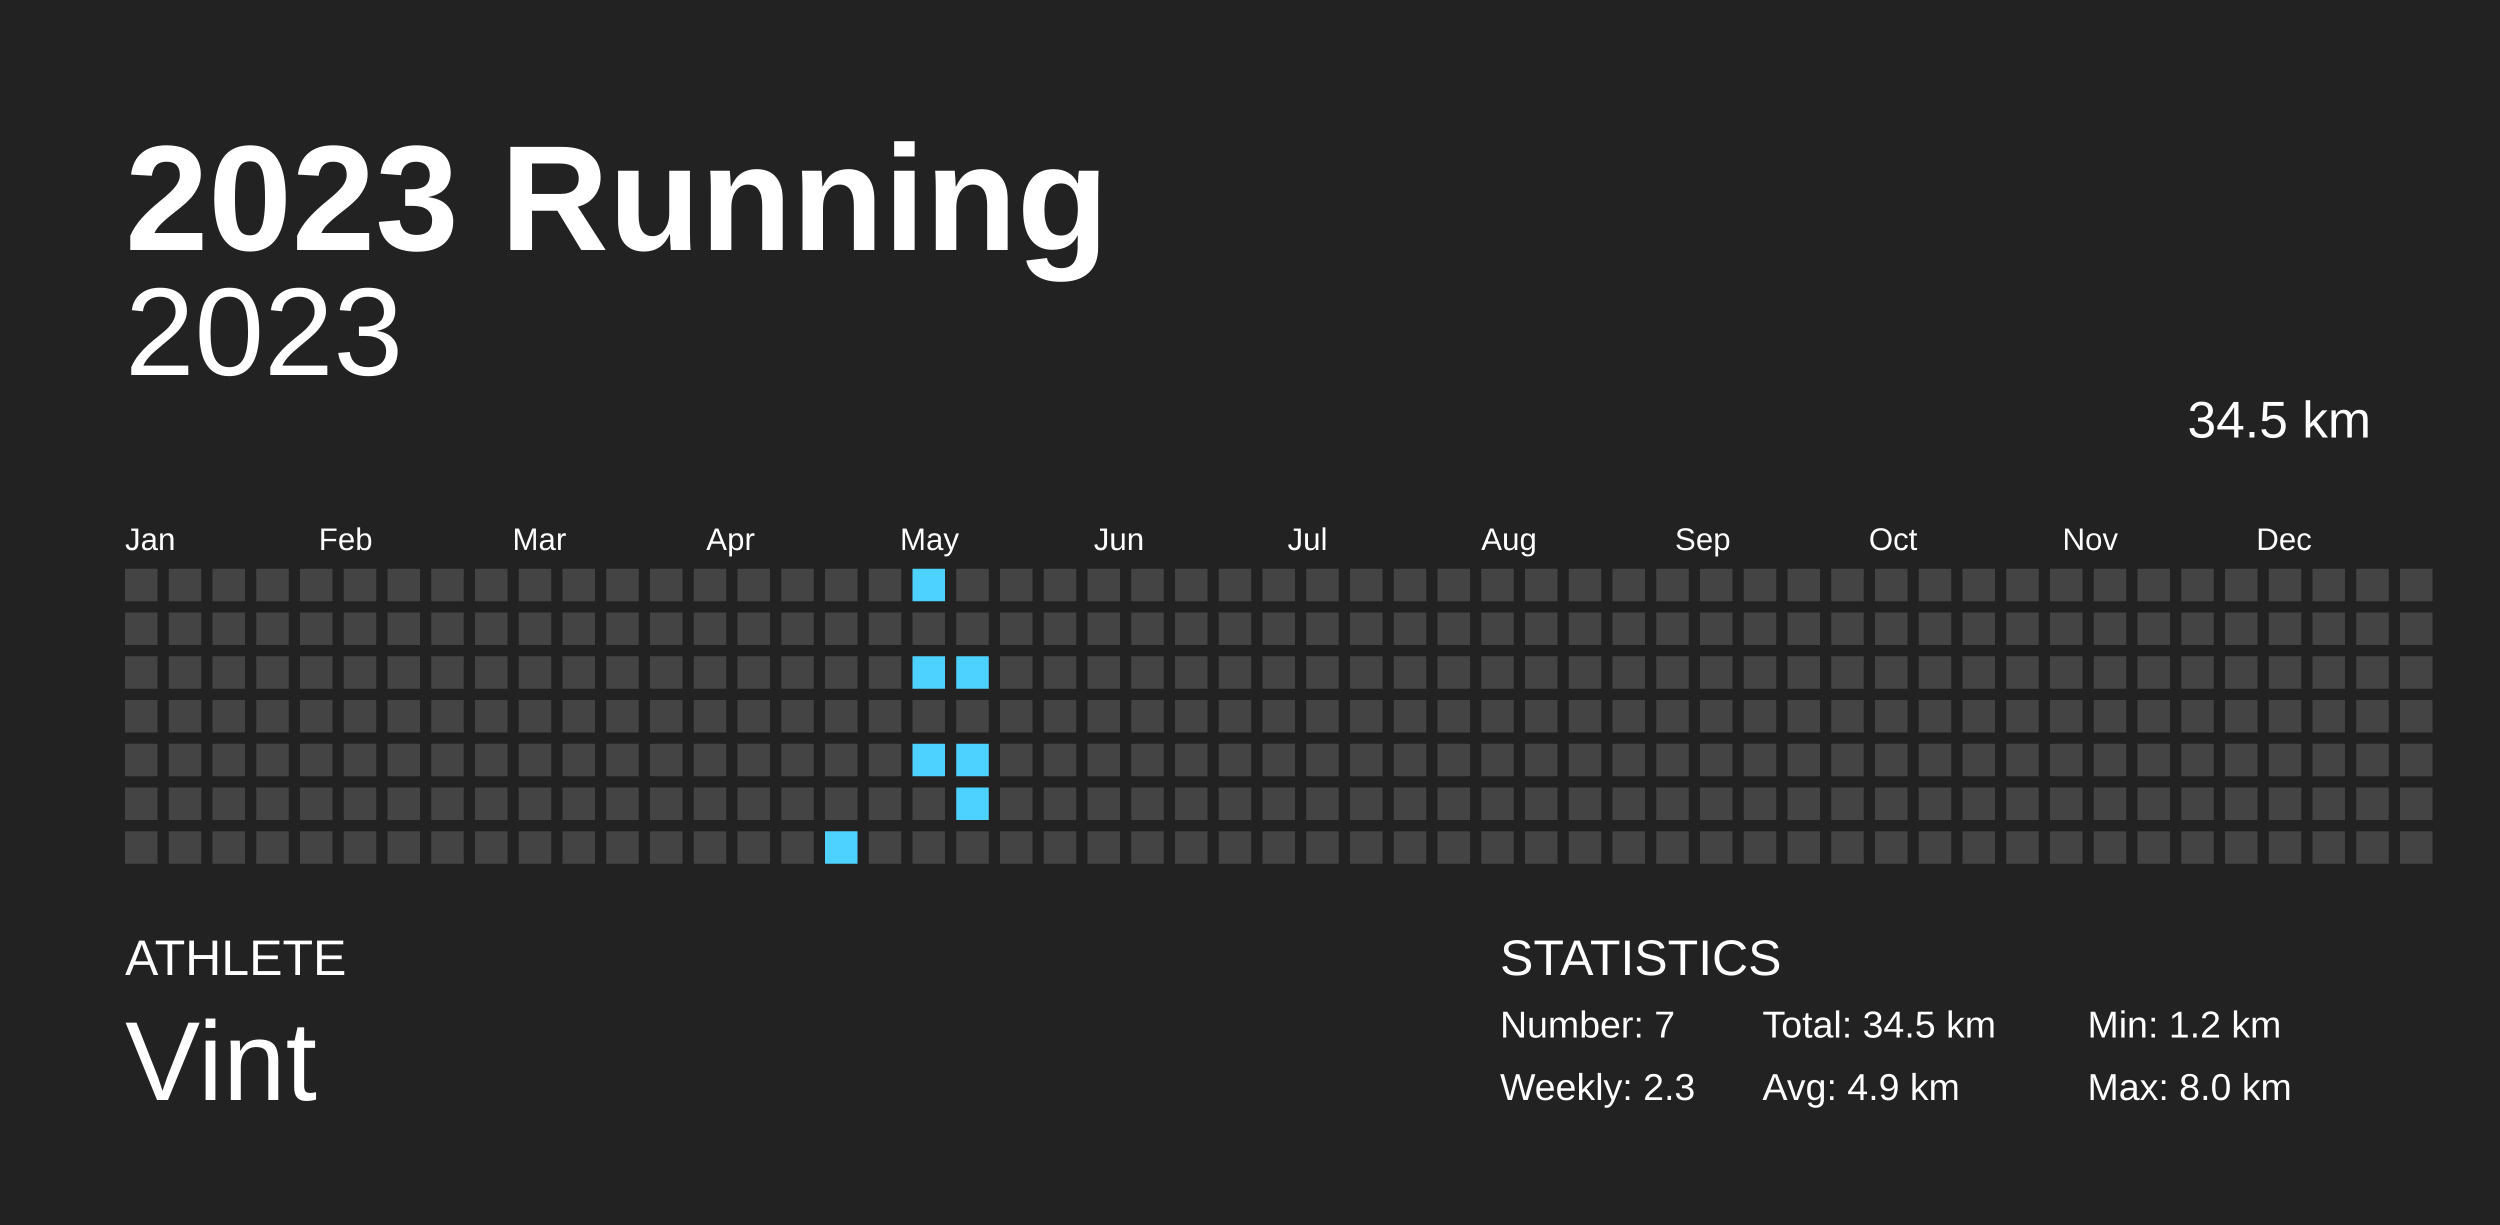
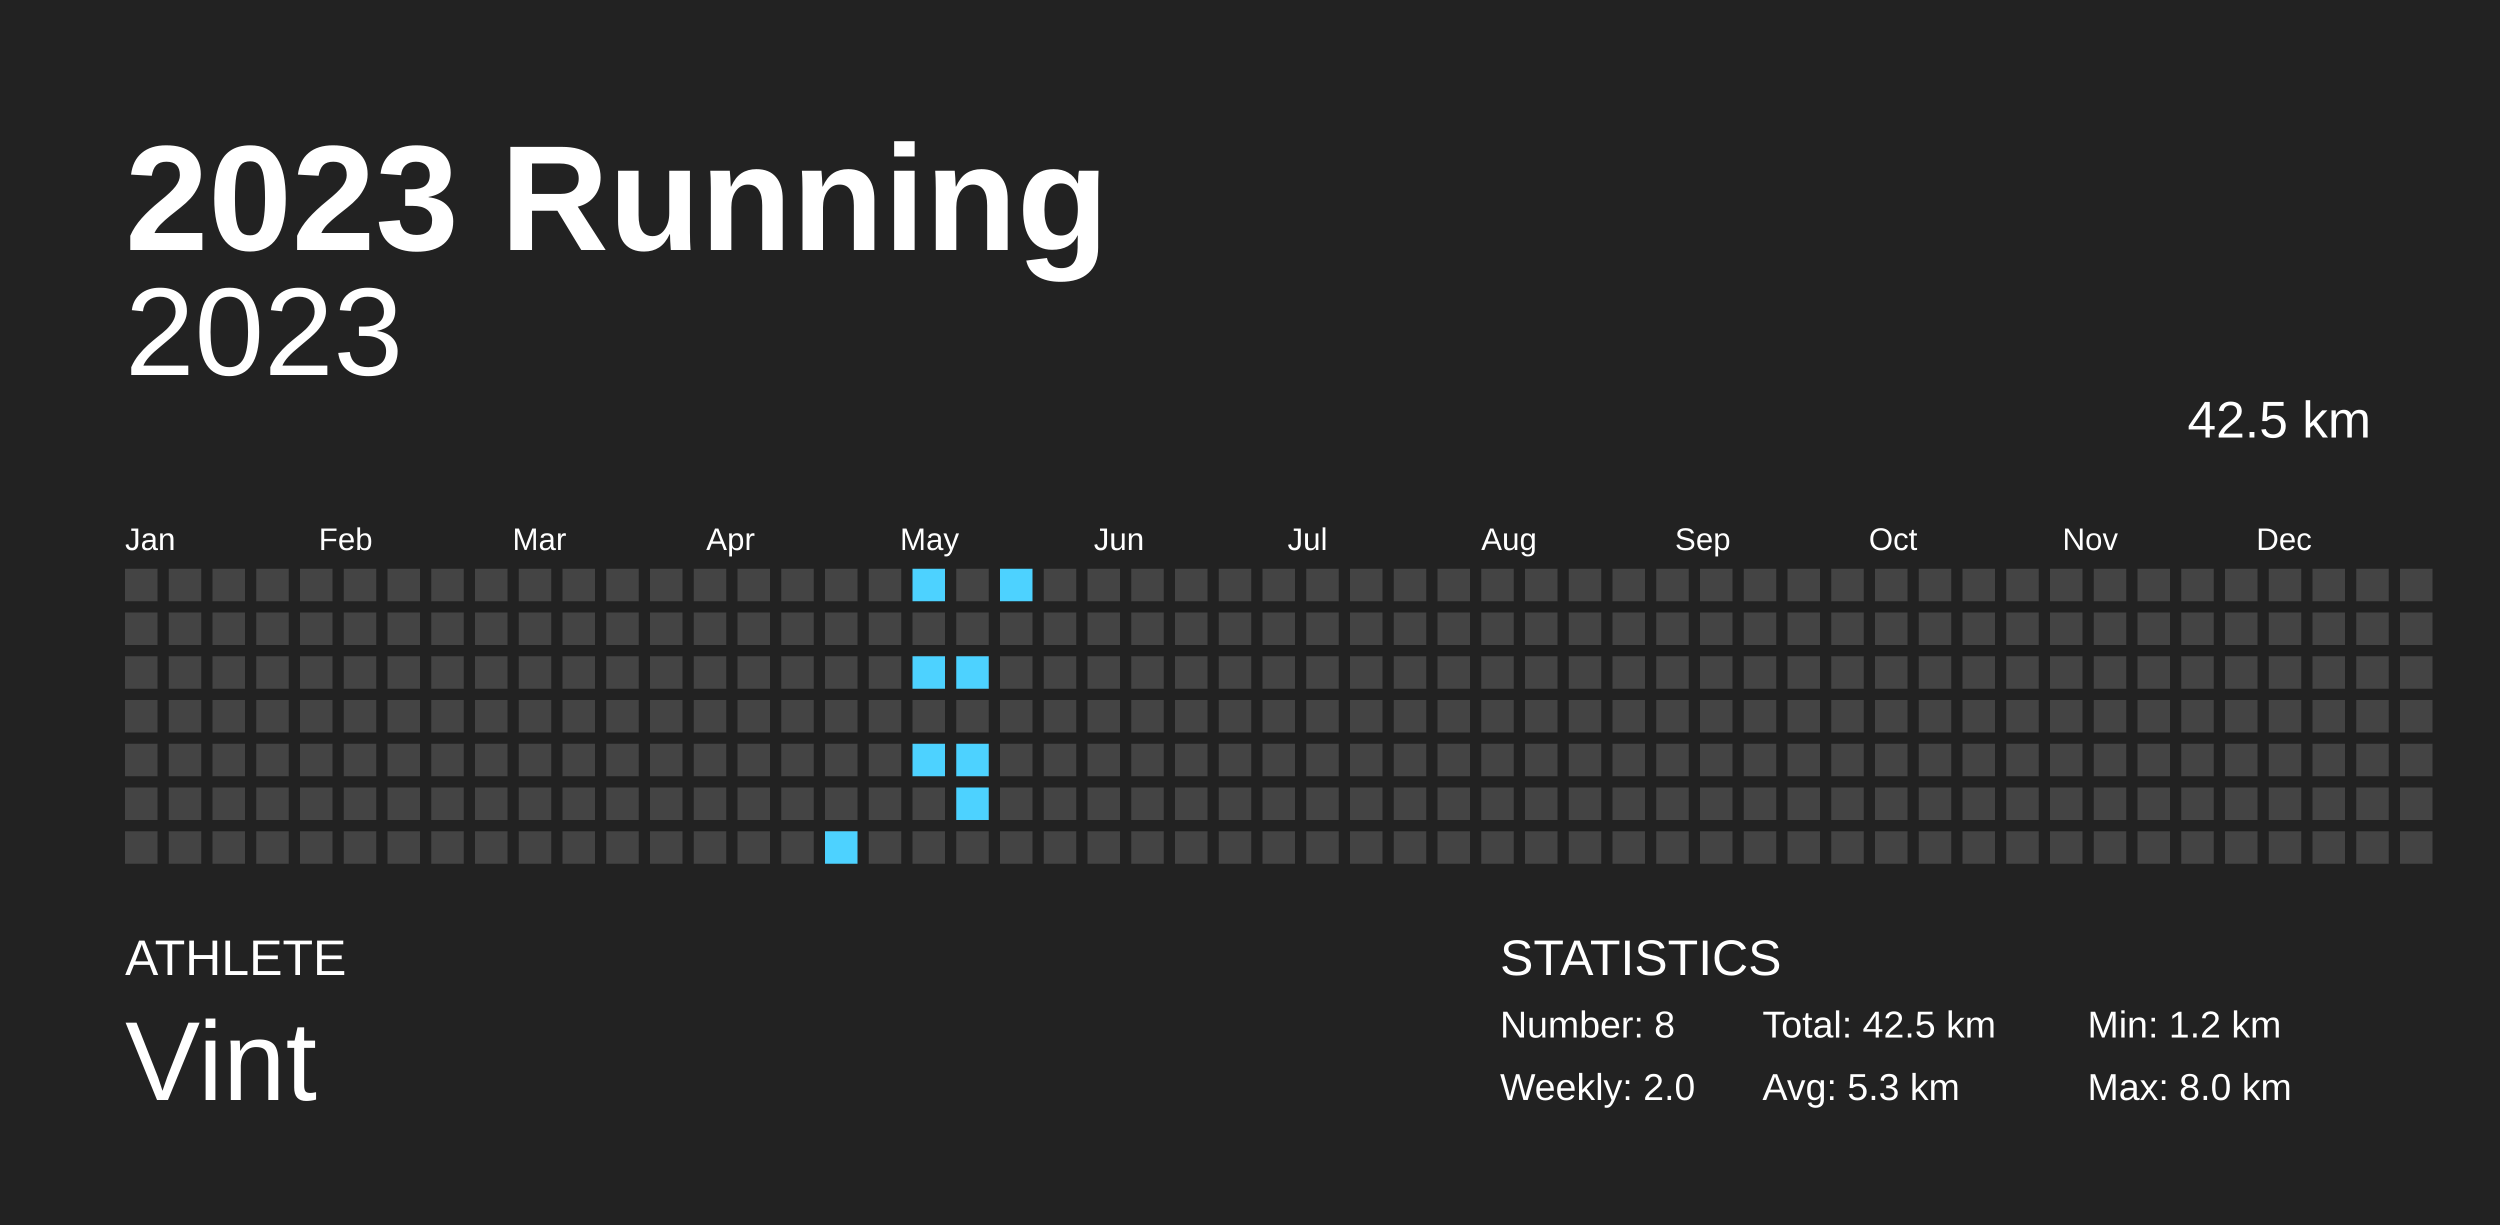
<svg xmlns="http://www.w3.org/2000/svg" baseProfile="full" height="98mm" version="1.1" viewBox="0,0,200,98" width="200mm">
  <defs />
  <rect fill="#222222" height="98" width="200" x="0" y="0" />
  <text fill="#FFFFFF" style="font-size:12px; font-family:Arial; font-weight:bold;" x="10" y="20">2023 Running</text>
  <text fill="#FFFFFF" style="font-size:4px; font-family:Arial" x="10" y="78">ATHLETE</text>
  <text fill="#FFFFFF" style="font-size:9px; font-family:Arial" x="10" y="88">Vint</text>
  <text fill="#FFFFFF" style="font-size:4px; font-family:Arial" x="120" y="78">STATISTICS</text>
-   <text fill="#FFFFFF" style="font-size:3px; font-family:Arial" x="120" y="83">Number: 7</text>
-   <text fill="#FFFFFF" style="font-size:3px; font-family:Arial" x="120" y="88">Weekly: 2.3</text>
-   <text fill="#FFFFFF" style="font-size:3px; font-family:Arial" x="141" y="83">Total: 34.5 km</text>
-   <text fill="#FFFFFF" style="font-size:3px; font-family:Arial" x="141" y="88">Avg: 4.9 km</text>
+   <text fill="#FFFFFF" style="font-size:3px; font-family:Arial" x="120" y="83">Number: 8</text>
+   <text fill="#FFFFFF" style="font-size:3px; font-family:Arial" x="120" y="88">Weekly: 2.0</text>
+   <text fill="#FFFFFF" style="font-size:3px; font-family:Arial" x="141" y="83">Total: 42.5 km</text>
+   <text fill="#FFFFFF" style="font-size:3px; font-family:Arial" x="141" y="88">Avg: 5.3 km</text>
  <text fill="#FFFFFF" style="font-size:3px; font-family:Arial" x="167" y="83">Min: 1.2 km</text>
  <text fill="#FFFFFF" style="font-size:3px; font-family:Arial" x="167" y="88">Max: 8.0 km</text>
  <text alignment-baseline="hanging" fill="#FFFFFF" style="font-size:10.0px; font-family:Arial;" x="10" y="30">2023</text>
-   <text alignment-baseline="hanging" fill="#FFFFFF" style="font-size:4.125px; font-family:Arial;" x="175" y="35">34.5 km</text>
+   <text alignment-baseline="hanging" fill="#FFFFFF" style="font-size:4.125px; font-family:Arial;" x="175" y="35">42.5 km</text>
  <text fill="#FFFFFF" style="font-size:2.5px; font-family:Arial" x="10.0" y="44">Jan</text>
  <text fill="#FFFFFF" style="font-size:2.5px; font-family:Arial" x="25.5" y="44">Feb</text>
  <text fill="#FFFFFF" style="font-size:2.5px; font-family:Arial" x="41.0" y="44">Mar</text>
  <text fill="#FFFFFF" style="font-size:2.5px; font-family:Arial" x="56.5" y="44">Apr</text>
  <text fill="#FFFFFF" style="font-size:2.5px; font-family:Arial" x="72.0" y="44">May</text>
  <text fill="#FFFFFF" style="font-size:2.5px; font-family:Arial" x="87.5" y="44">Jun</text>
  <text fill="#FFFFFF" style="font-size:2.5px; font-family:Arial" x="103.0" y="44">Jul</text>
  <text fill="#FFFFFF" style="font-size:2.5px; font-family:Arial" x="118.5" y="44">Aug</text>
  <text fill="#FFFFFF" style="font-size:2.5px; font-family:Arial" x="134.0" y="44">Sep</text>
  <text fill="#FFFFFF" style="font-size:2.5px; font-family:Arial" x="149.5" y="44">Oct</text>
  <text fill="#FFFFFF" style="font-size:2.5px; font-family:Arial" x="165.0" y="44">Nov</text>
  <text fill="#FFFFFF" style="font-size:2.5px; font-family:Arial" x="180.5" y="44">Dec</text>
  <rect fill="#444444" height="2.6" width="2.6" x="10.0" y="45.5" />
  <rect fill="#444444" height="2.6" width="2.6" x="10.0" y="49.0" />
  <rect fill="#444444" height="2.6" width="2.6" x="10.0" y="52.5" />
  <rect fill="#444444" height="2.6" width="2.6" x="10.0" y="56.0" />
  <rect fill="#444444" height="2.6" width="2.6" x="10.0" y="59.5" />
  <rect fill="#444444" height="2.6" width="2.6" x="10.0" y="63.0" />
  <rect fill="#444444" height="2.6" width="2.6" x="10.0" y="66.5" />
  <rect fill="#444444" height="2.6" width="2.6" x="13.5" y="45.5" />
  <rect fill="#444444" height="2.6" width="2.6" x="13.5" y="49.0" />
  <rect fill="#444444" height="2.6" width="2.6" x="13.5" y="52.5" />
  <rect fill="#444444" height="2.6" width="2.6" x="13.5" y="56.0" />
  <rect fill="#444444" height="2.6" width="2.6" x="13.5" y="59.5" />
  <rect fill="#444444" height="2.6" width="2.6" x="13.5" y="63.0" />
  <rect fill="#444444" height="2.6" width="2.6" x="13.5" y="66.5" />
  <rect fill="#444444" height="2.6" width="2.6" x="17.0" y="45.5" />
  <rect fill="#444444" height="2.6" width="2.6" x="17.0" y="49.0" />
  <rect fill="#444444" height="2.6" width="2.6" x="17.0" y="52.5" />
  <rect fill="#444444" height="2.6" width="2.6" x="17.0" y="56.0" />
  <rect fill="#444444" height="2.6" width="2.6" x="17.0" y="59.5" />
  <rect fill="#444444" height="2.6" width="2.6" x="17.0" y="63.0" />
  <rect fill="#444444" height="2.6" width="2.6" x="17.0" y="66.5" />
  <rect fill="#444444" height="2.6" width="2.6" x="20.5" y="45.5" />
  <rect fill="#444444" height="2.6" width="2.6" x="20.5" y="49.0" />
  <rect fill="#444444" height="2.6" width="2.6" x="20.5" y="52.5" />
  <rect fill="#444444" height="2.6" width="2.6" x="20.5" y="56.0" />
  <rect fill="#444444" height="2.6" width="2.6" x="20.5" y="59.5" />
  <rect fill="#444444" height="2.6" width="2.6" x="20.5" y="63.0" />
  <rect fill="#444444" height="2.6" width="2.6" x="20.5" y="66.5" />
  <rect fill="#444444" height="2.6" width="2.6" x="24.0" y="45.5" />
  <rect fill="#444444" height="2.6" width="2.6" x="24.0" y="49.0" />
  <rect fill="#444444" height="2.6" width="2.6" x="24.0" y="52.5" />
  <rect fill="#444444" height="2.6" width="2.6" x="24.0" y="56.0" />
  <rect fill="#444444" height="2.6" width="2.6" x="24.0" y="59.5" />
  <rect fill="#444444" height="2.6" width="2.6" x="24.0" y="63.0" />
  <rect fill="#444444" height="2.6" width="2.6" x="24.0" y="66.5" />
  <rect fill="#444444" height="2.6" width="2.6" x="27.5" y="45.5" />
  <rect fill="#444444" height="2.6" width="2.6" x="27.5" y="49.0" />
  <rect fill="#444444" height="2.6" width="2.6" x="27.5" y="52.5" />
  <rect fill="#444444" height="2.6" width="2.6" x="27.5" y="56.0" />
  <rect fill="#444444" height="2.6" width="2.6" x="27.5" y="59.5" />
  <rect fill="#444444" height="2.6" width="2.6" x="27.5" y="63.0" />
  <rect fill="#444444" height="2.6" width="2.6" x="27.5" y="66.5" />
  <rect fill="#444444" height="2.6" width="2.6" x="31.0" y="45.5" />
  <rect fill="#444444" height="2.6" width="2.6" x="31.0" y="49.0" />
  <rect fill="#444444" height="2.6" width="2.6" x="31.0" y="52.5" />
  <rect fill="#444444" height="2.6" width="2.6" x="31.0" y="56.0" />
  <rect fill="#444444" height="2.6" width="2.6" x="31.0" y="59.5" />
  <rect fill="#444444" height="2.6" width="2.6" x="31.0" y="63.0" />
  <rect fill="#444444" height="2.6" width="2.6" x="31.0" y="66.5" />
  <rect fill="#444444" height="2.6" width="2.6" x="34.5" y="45.5" />
  <rect fill="#444444" height="2.6" width="2.6" x="34.5" y="49.0" />
  <rect fill="#444444" height="2.6" width="2.6" x="34.5" y="52.5" />
  <rect fill="#444444" height="2.6" width="2.6" x="34.5" y="56.0" />
  <rect fill="#444444" height="2.6" width="2.6" x="34.5" y="59.5" />
  <rect fill="#444444" height="2.6" width="2.6" x="34.5" y="63.0" />
  <rect fill="#444444" height="2.6" width="2.6" x="34.5" y="66.5" />
  <rect fill="#444444" height="2.6" width="2.6" x="38.0" y="45.5" />
  <rect fill="#444444" height="2.6" width="2.6" x="38.0" y="49.0" />
  <rect fill="#444444" height="2.6" width="2.6" x="38.0" y="52.5" />
  <rect fill="#444444" height="2.6" width="2.6" x="38.0" y="56.0" />
  <rect fill="#444444" height="2.6" width="2.6" x="38.0" y="59.5" />
  <rect fill="#444444" height="2.6" width="2.6" x="38.0" y="63.0" />
  <rect fill="#444444" height="2.6" width="2.6" x="38.0" y="66.5" />
  <rect fill="#444444" height="2.6" width="2.6" x="41.5" y="45.5" />
  <rect fill="#444444" height="2.6" width="2.6" x="41.5" y="49.0" />
  <rect fill="#444444" height="2.6" width="2.6" x="41.5" y="52.5" />
  <rect fill="#444444" height="2.6" width="2.6" x="41.5" y="56.0" />
  <rect fill="#444444" height="2.6" width="2.6" x="41.5" y="59.5" />
  <rect fill="#444444" height="2.6" width="2.6" x="41.5" y="63.0" />
  <rect fill="#444444" height="2.6" width="2.6" x="41.5" y="66.5" />
  <rect fill="#444444" height="2.6" width="2.6" x="45.0" y="45.5" />
  <rect fill="#444444" height="2.6" width="2.6" x="45.0" y="49.0" />
  <rect fill="#444444" height="2.6" width="2.6" x="45.0" y="52.5" />
  <rect fill="#444444" height="2.6" width="2.6" x="45.0" y="56.0" />
  <rect fill="#444444" height="2.6" width="2.6" x="45.0" y="59.5" />
  <rect fill="#444444" height="2.6" width="2.6" x="45.0" y="63.0" />
  <rect fill="#444444" height="2.6" width="2.6" x="45.0" y="66.5" />
  <rect fill="#444444" height="2.6" width="2.6" x="48.5" y="45.5" />
  <rect fill="#444444" height="2.6" width="2.6" x="48.5" y="49.0" />
  <rect fill="#444444" height="2.6" width="2.6" x="48.5" y="52.5" />
  <rect fill="#444444" height="2.6" width="2.6" x="48.5" y="56.0" />
  <rect fill="#444444" height="2.6" width="2.6" x="48.5" y="59.5" />
  <rect fill="#444444" height="2.6" width="2.6" x="48.5" y="63.0" />
  <rect fill="#444444" height="2.6" width="2.6" x="48.5" y="66.5" />
  <rect fill="#444444" height="2.6" width="2.6" x="52.0" y="45.5" />
  <rect fill="#444444" height="2.6" width="2.6" x="52.0" y="49.0" />
  <rect fill="#444444" height="2.6" width="2.6" x="52.0" y="52.5" />
  <rect fill="#444444" height="2.6" width="2.6" x="52.0" y="56.0" />
  <rect fill="#444444" height="2.6" width="2.6" x="52.0" y="59.5" />
  <rect fill="#444444" height="2.6" width="2.6" x="52.0" y="63.0" />
  <rect fill="#444444" height="2.6" width="2.6" x="52.0" y="66.5" />
  <rect fill="#444444" height="2.6" width="2.6" x="55.5" y="45.5" />
  <rect fill="#444444" height="2.6" width="2.6" x="55.5" y="49.0" />
  <rect fill="#444444" height="2.6" width="2.6" x="55.5" y="52.5" />
  <rect fill="#444444" height="2.6" width="2.6" x="55.5" y="56.0" />
  <rect fill="#444444" height="2.6" width="2.6" x="55.5" y="59.5" />
  <rect fill="#444444" height="2.6" width="2.6" x="55.5" y="63.0" />
  <rect fill="#444444" height="2.6" width="2.6" x="55.5" y="66.5" />
  <rect fill="#444444" height="2.6" width="2.6" x="59.0" y="45.5" />
  <rect fill="#444444" height="2.6" width="2.6" x="59.0" y="49.0" />
  <rect fill="#444444" height="2.6" width="2.6" x="59.0" y="52.5" />
  <rect fill="#444444" height="2.6" width="2.6" x="59.0" y="56.0" />
  <rect fill="#444444" height="2.6" width="2.6" x="59.0" y="59.5" />
  <rect fill="#444444" height="2.6" width="2.6" x="59.0" y="63.0" />
  <rect fill="#444444" height="2.6" width="2.6" x="59.0" y="66.5" />
  <rect fill="#444444" height="2.6" width="2.6" x="62.5" y="45.5" />
  <rect fill="#444444" height="2.6" width="2.6" x="62.5" y="49.0" />
  <rect fill="#444444" height="2.6" width="2.6" x="62.5" y="52.5" />
  <rect fill="#444444" height="2.6" width="2.6" x="62.5" y="56.0" />
  <rect fill="#444444" height="2.6" width="2.6" x="62.5" y="59.5" />
  <rect fill="#444444" height="2.6" width="2.6" x="62.5" y="63.0" />
  <rect fill="#444444" height="2.6" width="2.6" x="62.5" y="66.5" />
  <rect fill="#444444" height="2.6" width="2.6" x="66.0" y="45.5" />
  <rect fill="#444444" height="2.6" width="2.6" x="66.0" y="49.0" />
  <rect fill="#444444" height="2.6" width="2.6" x="66.0" y="52.5" />
  <rect fill="#444444" height="2.6" width="2.6" x="66.0" y="56.0" />
  <rect fill="#444444" height="2.6" width="2.6" x="66.0" y="59.5" />
  <rect fill="#444444" height="2.6" width="2.6" x="66.0" y="63.0" />
  <rect fill="#4dd2ff" height="2.6" width="2.6" x="66.0" y="66.5" />
  <rect fill="#444444" height="2.6" width="2.6" x="69.5" y="45.5" />
  <rect fill="#444444" height="2.6" width="2.6" x="69.5" y="49.0" />
  <rect fill="#444444" height="2.6" width="2.6" x="69.5" y="52.5" />
  <rect fill="#444444" height="2.6" width="2.6" x="69.5" y="56.0" />
  <rect fill="#444444" height="2.6" width="2.6" x="69.5" y="59.5" />
  <rect fill="#444444" height="2.6" width="2.6" x="69.5" y="63.0" />
  <rect fill="#444444" height="2.6" width="2.6" x="69.5" y="66.5" />
  <rect fill="#4dd2ff" height="2.6" width="2.6" x="73.0" y="45.5" />
  <rect fill="#444444" height="2.6" width="2.6" x="73.0" y="49.0" />
  <rect fill="#4dd2ff" height="2.6" width="2.6" x="73.0" y="52.5" />
  <rect fill="#444444" height="2.6" width="2.6" x="73.0" y="56.0" />
  <rect fill="#4dd2ff" height="2.6" width="2.6" x="73.0" y="59.5" />
  <rect fill="#444444" height="2.6" width="2.6" x="73.0" y="63.0" />
  <rect fill="#444444" height="2.6" width="2.6" x="73.0" y="66.5" />
  <rect fill="#444444" height="2.6" width="2.6" x="76.5" y="45.5" />
  <rect fill="#444444" height="2.6" width="2.6" x="76.5" y="49.0" />
  <rect fill="#4dd2ff" height="2.6" width="2.6" x="76.5" y="52.5" />
  <rect fill="#444444" height="2.6" width="2.6" x="76.5" y="56.0" />
  <rect fill="#4dd2ff" height="2.6" width="2.6" x="76.5" y="59.5" />
  <rect fill="#4dd2ff" height="2.6" width="2.6" x="76.5" y="63.0" />
  <rect fill="#444444" height="2.6" width="2.6" x="76.5" y="66.5" />
-   <rect fill="#444444" height="2.6" width="2.6" x="80.0" y="45.5" />
+   <rect fill="#4dd2ff" height="2.6" width="2.6" x="80.0" y="45.5" />
  <rect fill="#444444" height="2.6" width="2.6" x="80.0" y="49.0" />
  <rect fill="#444444" height="2.6" width="2.6" x="80.0" y="52.5" />
  <rect fill="#444444" height="2.6" width="2.6" x="80.0" y="56.0" />
  <rect fill="#444444" height="2.6" width="2.6" x="80.0" y="59.5" />
  <rect fill="#444444" height="2.6" width="2.6" x="80.0" y="63.0" />
  <rect fill="#444444" height="2.6" width="2.6" x="80.0" y="66.5" />
  <rect fill="#444444" height="2.6" width="2.6" x="83.5" y="45.5" />
  <rect fill="#444444" height="2.6" width="2.6" x="83.5" y="49.0" />
  <rect fill="#444444" height="2.6" width="2.6" x="83.5" y="52.5" />
  <rect fill="#444444" height="2.6" width="2.6" x="83.5" y="56.0" />
  <rect fill="#444444" height="2.6" width="2.6" x="83.5" y="59.5" />
  <rect fill="#444444" height="2.6" width="2.6" x="83.5" y="63.0" />
  <rect fill="#444444" height="2.6" width="2.6" x="83.5" y="66.5" />
  <rect fill="#444444" height="2.6" width="2.6" x="87.0" y="45.5" />
  <rect fill="#444444" height="2.6" width="2.6" x="87.0" y="49.0" />
  <rect fill="#444444" height="2.6" width="2.6" x="87.0" y="52.5" />
  <rect fill="#444444" height="2.6" width="2.6" x="87.0" y="56.0" />
  <rect fill="#444444" height="2.6" width="2.6" x="87.0" y="59.5" />
  <rect fill="#444444" height="2.6" width="2.6" x="87.0" y="63.0" />
  <rect fill="#444444" height="2.6" width="2.6" x="87.0" y="66.5" />
  <rect fill="#444444" height="2.6" width="2.6" x="90.5" y="45.5" />
  <rect fill="#444444" height="2.6" width="2.6" x="90.5" y="49.0" />
  <rect fill="#444444" height="2.6" width="2.6" x="90.5" y="52.5" />
  <rect fill="#444444" height="2.6" width="2.6" x="90.5" y="56.0" />
  <rect fill="#444444" height="2.6" width="2.6" x="90.5" y="59.5" />
  <rect fill="#444444" height="2.6" width="2.6" x="90.5" y="63.0" />
  <rect fill="#444444" height="2.6" width="2.6" x="90.5" y="66.5" />
  <rect fill="#444444" height="2.6" width="2.6" x="94.0" y="45.5" />
  <rect fill="#444444" height="2.6" width="2.6" x="94.0" y="49.0" />
  <rect fill="#444444" height="2.6" width="2.6" x="94.0" y="52.5" />
  <rect fill="#444444" height="2.6" width="2.6" x="94.0" y="56.0" />
  <rect fill="#444444" height="2.6" width="2.6" x="94.0" y="59.5" />
  <rect fill="#444444" height="2.6" width="2.6" x="94.0" y="63.0" />
  <rect fill="#444444" height="2.6" width="2.6" x="94.0" y="66.5" />
  <rect fill="#444444" height="2.6" width="2.6" x="97.5" y="45.5" />
  <rect fill="#444444" height="2.6" width="2.6" x="97.5" y="49.0" />
  <rect fill="#444444" height="2.6" width="2.6" x="97.5" y="52.5" />
  <rect fill="#444444" height="2.6" width="2.6" x="97.5" y="56.0" />
  <rect fill="#444444" height="2.6" width="2.6" x="97.5" y="59.5" />
  <rect fill="#444444" height="2.6" width="2.6" x="97.5" y="63.0" />
  <rect fill="#444444" height="2.6" width="2.6" x="97.5" y="66.5" />
  <rect fill="#444444" height="2.6" width="2.6" x="101.0" y="45.5" />
  <rect fill="#444444" height="2.6" width="2.6" x="101.0" y="49.0" />
  <rect fill="#444444" height="2.6" width="2.6" x="101.0" y="52.5" />
  <rect fill="#444444" height="2.6" width="2.6" x="101.0" y="56.0" />
  <rect fill="#444444" height="2.6" width="2.6" x="101.0" y="59.5" />
  <rect fill="#444444" height="2.6" width="2.6" x="101.0" y="63.0" />
  <rect fill="#444444" height="2.6" width="2.6" x="101.0" y="66.5" />
  <rect fill="#444444" height="2.6" width="2.6" x="104.5" y="45.5" />
  <rect fill="#444444" height="2.6" width="2.6" x="104.5" y="49.0" />
  <rect fill="#444444" height="2.6" width="2.6" x="104.5" y="52.5" />
  <rect fill="#444444" height="2.6" width="2.6" x="104.5" y="56.0" />
  <rect fill="#444444" height="2.6" width="2.6" x="104.5" y="59.5" />
  <rect fill="#444444" height="2.6" width="2.6" x="104.5" y="63.0" />
  <rect fill="#444444" height="2.6" width="2.6" x="104.5" y="66.5" />
  <rect fill="#444444" height="2.6" width="2.6" x="108.0" y="45.5" />
  <rect fill="#444444" height="2.6" width="2.6" x="108.0" y="49.0" />
  <rect fill="#444444" height="2.6" width="2.6" x="108.0" y="52.5" />
  <rect fill="#444444" height="2.6" width="2.6" x="108.0" y="56.0" />
  <rect fill="#444444" height="2.6" width="2.6" x="108.0" y="59.5" />
  <rect fill="#444444" height="2.6" width="2.6" x="108.0" y="63.0" />
  <rect fill="#444444" height="2.6" width="2.6" x="108.0" y="66.5" />
  <rect fill="#444444" height="2.6" width="2.6" x="111.5" y="45.5" />
  <rect fill="#444444" height="2.6" width="2.6" x="111.5" y="49.0" />
  <rect fill="#444444" height="2.6" width="2.6" x="111.5" y="52.5" />
  <rect fill="#444444" height="2.6" width="2.6" x="111.5" y="56.0" />
  <rect fill="#444444" height="2.6" width="2.6" x="111.5" y="59.5" />
  <rect fill="#444444" height="2.6" width="2.6" x="111.5" y="63.0" />
  <rect fill="#444444" height="2.6" width="2.6" x="111.5" y="66.5" />
  <rect fill="#444444" height="2.6" width="2.6" x="115.0" y="45.5" />
  <rect fill="#444444" height="2.6" width="2.6" x="115.0" y="49.0" />
  <rect fill="#444444" height="2.6" width="2.6" x="115.0" y="52.5" />
  <rect fill="#444444" height="2.6" width="2.6" x="115.0" y="56.0" />
  <rect fill="#444444" height="2.6" width="2.6" x="115.0" y="59.5" />
  <rect fill="#444444" height="2.6" width="2.6" x="115.0" y="63.0" />
  <rect fill="#444444" height="2.6" width="2.6" x="115.0" y="66.5" />
  <rect fill="#444444" height="2.6" width="2.6" x="118.5" y="45.5" />
  <rect fill="#444444" height="2.6" width="2.6" x="118.5" y="49.0" />
  <rect fill="#444444" height="2.6" width="2.6" x="118.5" y="52.5" />
  <rect fill="#444444" height="2.6" width="2.6" x="118.5" y="56.0" />
  <rect fill="#444444" height="2.6" width="2.6" x="118.5" y="59.5" />
  <rect fill="#444444" height="2.6" width="2.6" x="118.5" y="63.0" />
  <rect fill="#444444" height="2.6" width="2.6" x="118.5" y="66.5" />
  <rect fill="#444444" height="2.6" width="2.6" x="122.0" y="45.5" />
  <rect fill="#444444" height="2.6" width="2.6" x="122.0" y="49.0" />
  <rect fill="#444444" height="2.6" width="2.6" x="122.0" y="52.5" />
  <rect fill="#444444" height="2.6" width="2.6" x="122.0" y="56.0" />
  <rect fill="#444444" height="2.6" width="2.6" x="122.0" y="59.5" />
  <rect fill="#444444" height="2.6" width="2.6" x="122.0" y="63.0" />
  <rect fill="#444444" height="2.6" width="2.6" x="122.0" y="66.5" />
  <rect fill="#444444" height="2.6" width="2.6" x="125.5" y="45.5" />
  <rect fill="#444444" height="2.6" width="2.6" x="125.5" y="49.0" />
  <rect fill="#444444" height="2.6" width="2.6" x="125.5" y="52.5" />
  <rect fill="#444444" height="2.6" width="2.6" x="125.5" y="56.0" />
  <rect fill="#444444" height="2.6" width="2.6" x="125.5" y="59.5" />
  <rect fill="#444444" height="2.6" width="2.6" x="125.5" y="63.0" />
  <rect fill="#444444" height="2.6" width="2.6" x="125.5" y="66.5" />
  <rect fill="#444444" height="2.6" width="2.6" x="129.0" y="45.5" />
  <rect fill="#444444" height="2.6" width="2.6" x="129.0" y="49.0" />
  <rect fill="#444444" height="2.6" width="2.6" x="129.0" y="52.5" />
  <rect fill="#444444" height="2.6" width="2.6" x="129.0" y="56.0" />
  <rect fill="#444444" height="2.6" width="2.6" x="129.0" y="59.5" />
  <rect fill="#444444" height="2.6" width="2.6" x="129.0" y="63.0" />
  <rect fill="#444444" height="2.6" width="2.6" x="129.0" y="66.5" />
  <rect fill="#444444" height="2.6" width="2.6" x="132.5" y="45.5" />
  <rect fill="#444444" height="2.6" width="2.6" x="132.5" y="49.0" />
  <rect fill="#444444" height="2.6" width="2.6" x="132.5" y="52.5" />
  <rect fill="#444444" height="2.6" width="2.6" x="132.5" y="56.0" />
  <rect fill="#444444" height="2.6" width="2.6" x="132.5" y="59.5" />
  <rect fill="#444444" height="2.6" width="2.6" x="132.5" y="63.0" />
  <rect fill="#444444" height="2.6" width="2.6" x="132.5" y="66.5" />
  <rect fill="#444444" height="2.6" width="2.6" x="136.0" y="45.5" />
  <rect fill="#444444" height="2.6" width="2.6" x="136.0" y="49.0" />
  <rect fill="#444444" height="2.6" width="2.6" x="136.0" y="52.5" />
  <rect fill="#444444" height="2.6" width="2.6" x="136.0" y="56.0" />
  <rect fill="#444444" height="2.6" width="2.6" x="136.0" y="59.5" />
  <rect fill="#444444" height="2.6" width="2.6" x="136.0" y="63.0" />
  <rect fill="#444444" height="2.6" width="2.6" x="136.0" y="66.5" />
  <rect fill="#444444" height="2.6" width="2.6" x="139.5" y="45.5" />
  <rect fill="#444444" height="2.6" width="2.6" x="139.5" y="49.0" />
  <rect fill="#444444" height="2.6" width="2.6" x="139.5" y="52.5" />
  <rect fill="#444444" height="2.6" width="2.6" x="139.5" y="56.0" />
  <rect fill="#444444" height="2.6" width="2.6" x="139.5" y="59.5" />
  <rect fill="#444444" height="2.6" width="2.6" x="139.5" y="63.0" />
  <rect fill="#444444" height="2.6" width="2.6" x="139.5" y="66.5" />
  <rect fill="#444444" height="2.6" width="2.6" x="143.0" y="45.5" />
  <rect fill="#444444" height="2.6" width="2.6" x="143.0" y="49.0" />
  <rect fill="#444444" height="2.6" width="2.6" x="143.0" y="52.5" />
  <rect fill="#444444" height="2.6" width="2.6" x="143.0" y="56.0" />
  <rect fill="#444444" height="2.6" width="2.6" x="143.0" y="59.5" />
  <rect fill="#444444" height="2.6" width="2.6" x="143.0" y="63.0" />
  <rect fill="#444444" height="2.6" width="2.6" x="143.0" y="66.5" />
  <rect fill="#444444" height="2.6" width="2.6" x="146.5" y="45.5" />
  <rect fill="#444444" height="2.6" width="2.6" x="146.5" y="49.0" />
  <rect fill="#444444" height="2.6" width="2.6" x="146.5" y="52.5" />
  <rect fill="#444444" height="2.6" width="2.6" x="146.5" y="56.0" />
  <rect fill="#444444" height="2.6" width="2.6" x="146.5" y="59.5" />
  <rect fill="#444444" height="2.6" width="2.6" x="146.5" y="63.0" />
  <rect fill="#444444" height="2.6" width="2.6" x="146.5" y="66.5" />
  <rect fill="#444444" height="2.6" width="2.6" x="150.0" y="45.5" />
  <rect fill="#444444" height="2.6" width="2.6" x="150.0" y="49.0" />
  <rect fill="#444444" height="2.6" width="2.6" x="150.0" y="52.5" />
  <rect fill="#444444" height="2.6" width="2.6" x="150.0" y="56.0" />
  <rect fill="#444444" height="2.6" width="2.6" x="150.0" y="59.5" />
  <rect fill="#444444" height="2.6" width="2.6" x="150.0" y="63.0" />
  <rect fill="#444444" height="2.6" width="2.6" x="150.0" y="66.5" />
  <rect fill="#444444" height="2.6" width="2.6" x="153.5" y="45.5" />
  <rect fill="#444444" height="2.6" width="2.6" x="153.5" y="49.0" />
  <rect fill="#444444" height="2.6" width="2.6" x="153.5" y="52.5" />
  <rect fill="#444444" height="2.6" width="2.6" x="153.5" y="56.0" />
  <rect fill="#444444" height="2.6" width="2.6" x="153.5" y="59.5" />
  <rect fill="#444444" height="2.6" width="2.6" x="153.5" y="63.0" />
  <rect fill="#444444" height="2.6" width="2.6" x="153.5" y="66.5" />
  <rect fill="#444444" height="2.6" width="2.6" x="157.0" y="45.5" />
  <rect fill="#444444" height="2.6" width="2.6" x="157.0" y="49.0" />
  <rect fill="#444444" height="2.6" width="2.6" x="157.0" y="52.5" />
  <rect fill="#444444" height="2.6" width="2.6" x="157.0" y="56.0" />
  <rect fill="#444444" height="2.6" width="2.6" x="157.0" y="59.5" />
  <rect fill="#444444" height="2.6" width="2.6" x="157.0" y="63.0" />
  <rect fill="#444444" height="2.6" width="2.6" x="157.0" y="66.5" />
  <rect fill="#444444" height="2.6" width="2.6" x="160.5" y="45.5" />
  <rect fill="#444444" height="2.6" width="2.6" x="160.5" y="49.0" />
  <rect fill="#444444" height="2.6" width="2.6" x="160.5" y="52.5" />
  <rect fill="#444444" height="2.6" width="2.6" x="160.5" y="56.0" />
  <rect fill="#444444" height="2.6" width="2.6" x="160.5" y="59.5" />
  <rect fill="#444444" height="2.6" width="2.6" x="160.5" y="63.0" />
  <rect fill="#444444" height="2.6" width="2.6" x="160.5" y="66.5" />
  <rect fill="#444444" height="2.6" width="2.6" x="164.0" y="45.5" />
  <rect fill="#444444" height="2.6" width="2.6" x="164.0" y="49.0" />
  <rect fill="#444444" height="2.6" width="2.6" x="164.0" y="52.5" />
  <rect fill="#444444" height="2.6" width="2.6" x="164.0" y="56.0" />
  <rect fill="#444444" height="2.6" width="2.6" x="164.0" y="59.5" />
  <rect fill="#444444" height="2.6" width="2.6" x="164.0" y="63.0" />
  <rect fill="#444444" height="2.6" width="2.6" x="164.0" y="66.5" />
  <rect fill="#444444" height="2.6" width="2.6" x="167.5" y="45.5" />
  <rect fill="#444444" height="2.6" width="2.6" x="167.5" y="49.0" />
  <rect fill="#444444" height="2.6" width="2.6" x="167.5" y="52.5" />
  <rect fill="#444444" height="2.6" width="2.6" x="167.5" y="56.0" />
  <rect fill="#444444" height="2.6" width="2.6" x="167.5" y="59.5" />
  <rect fill="#444444" height="2.6" width="2.6" x="167.5" y="63.0" />
  <rect fill="#444444" height="2.6" width="2.6" x="167.5" y="66.5" />
  <rect fill="#444444" height="2.6" width="2.6" x="171.0" y="45.5" />
  <rect fill="#444444" height="2.6" width="2.6" x="171.0" y="49.0" />
  <rect fill="#444444" height="2.6" width="2.6" x="171.0" y="52.5" />
  <rect fill="#444444" height="2.6" width="2.6" x="171.0" y="56.0" />
  <rect fill="#444444" height="2.6" width="2.6" x="171.0" y="59.5" />
  <rect fill="#444444" height="2.6" width="2.6" x="171.0" y="63.0" />
  <rect fill="#444444" height="2.6" width="2.6" x="171.0" y="66.5" />
  <rect fill="#444444" height="2.6" width="2.6" x="174.5" y="45.5" />
  <rect fill="#444444" height="2.6" width="2.6" x="174.5" y="49.0" />
  <rect fill="#444444" height="2.6" width="2.6" x="174.5" y="52.5" />
  <rect fill="#444444" height="2.6" width="2.6" x="174.5" y="56.0" />
  <rect fill="#444444" height="2.6" width="2.6" x="174.5" y="59.5" />
  <rect fill="#444444" height="2.6" width="2.6" x="174.5" y="63.0" />
  <rect fill="#444444" height="2.6" width="2.6" x="174.5" y="66.5" />
  <rect fill="#444444" height="2.6" width="2.6" x="178.0" y="45.5" />
  <rect fill="#444444" height="2.6" width="2.6" x="178.0" y="49.0" />
  <rect fill="#444444" height="2.6" width="2.6" x="178.0" y="52.5" />
  <rect fill="#444444" height="2.6" width="2.6" x="178.0" y="56.0" />
  <rect fill="#444444" height="2.6" width="2.6" x="178.0" y="59.5" />
  <rect fill="#444444" height="2.6" width="2.6" x="178.0" y="63.0" />
  <rect fill="#444444" height="2.6" width="2.6" x="178.0" y="66.5" />
  <rect fill="#444444" height="2.6" width="2.6" x="181.5" y="45.5" />
  <rect fill="#444444" height="2.6" width="2.6" x="181.5" y="49.0" />
  <rect fill="#444444" height="2.6" width="2.6" x="181.5" y="52.5" />
  <rect fill="#444444" height="2.6" width="2.6" x="181.5" y="56.0" />
  <rect fill="#444444" height="2.6" width="2.6" x="181.5" y="59.5" />
  <rect fill="#444444" height="2.6" width="2.6" x="181.5" y="63.0" />
  <rect fill="#444444" height="2.6" width="2.6" x="181.5" y="66.5" />
  <rect fill="#444444" height="2.6" width="2.6" x="185.0" y="45.5" />
  <rect fill="#444444" height="2.6" width="2.6" x="185.0" y="49.0" />
  <rect fill="#444444" height="2.6" width="2.6" x="185.0" y="52.5" />
  <rect fill="#444444" height="2.6" width="2.6" x="185.0" y="56.0" />
  <rect fill="#444444" height="2.6" width="2.6" x="185.0" y="59.5" />
  <rect fill="#444444" height="2.6" width="2.6" x="185.0" y="63.0" />
  <rect fill="#444444" height="2.6" width="2.6" x="185.0" y="66.5" />
  <rect fill="#444444" height="2.6" width="2.6" x="188.5" y="45.5" />
  <rect fill="#444444" height="2.6" width="2.6" x="188.5" y="49.0" />
  <rect fill="#444444" height="2.6" width="2.6" x="188.5" y="52.5" />
  <rect fill="#444444" height="2.6" width="2.6" x="188.5" y="56.0" />
  <rect fill="#444444" height="2.6" width="2.6" x="188.5" y="59.5" />
  <rect fill="#444444" height="2.6" width="2.6" x="188.5" y="63.0" />
  <rect fill="#444444" height="2.6" width="2.6" x="188.5" y="66.5" />
  <rect fill="#444444" height="2.6" width="2.6" x="192.0" y="45.5" />
  <rect fill="#444444" height="2.6" width="2.6" x="192.0" y="49.0" />
  <rect fill="#444444" height="2.6" width="2.6" x="192.0" y="52.5" />
  <rect fill="#444444" height="2.6" width="2.6" x="192.0" y="56.0" />
  <rect fill="#444444" height="2.6" width="2.6" x="192.0" y="59.5" />
  <rect fill="#444444" height="2.6" width="2.6" x="192.0" y="63.0" />
  <rect fill="#444444" height="2.6" width="2.6" x="192.0" y="66.5" />
</svg>
